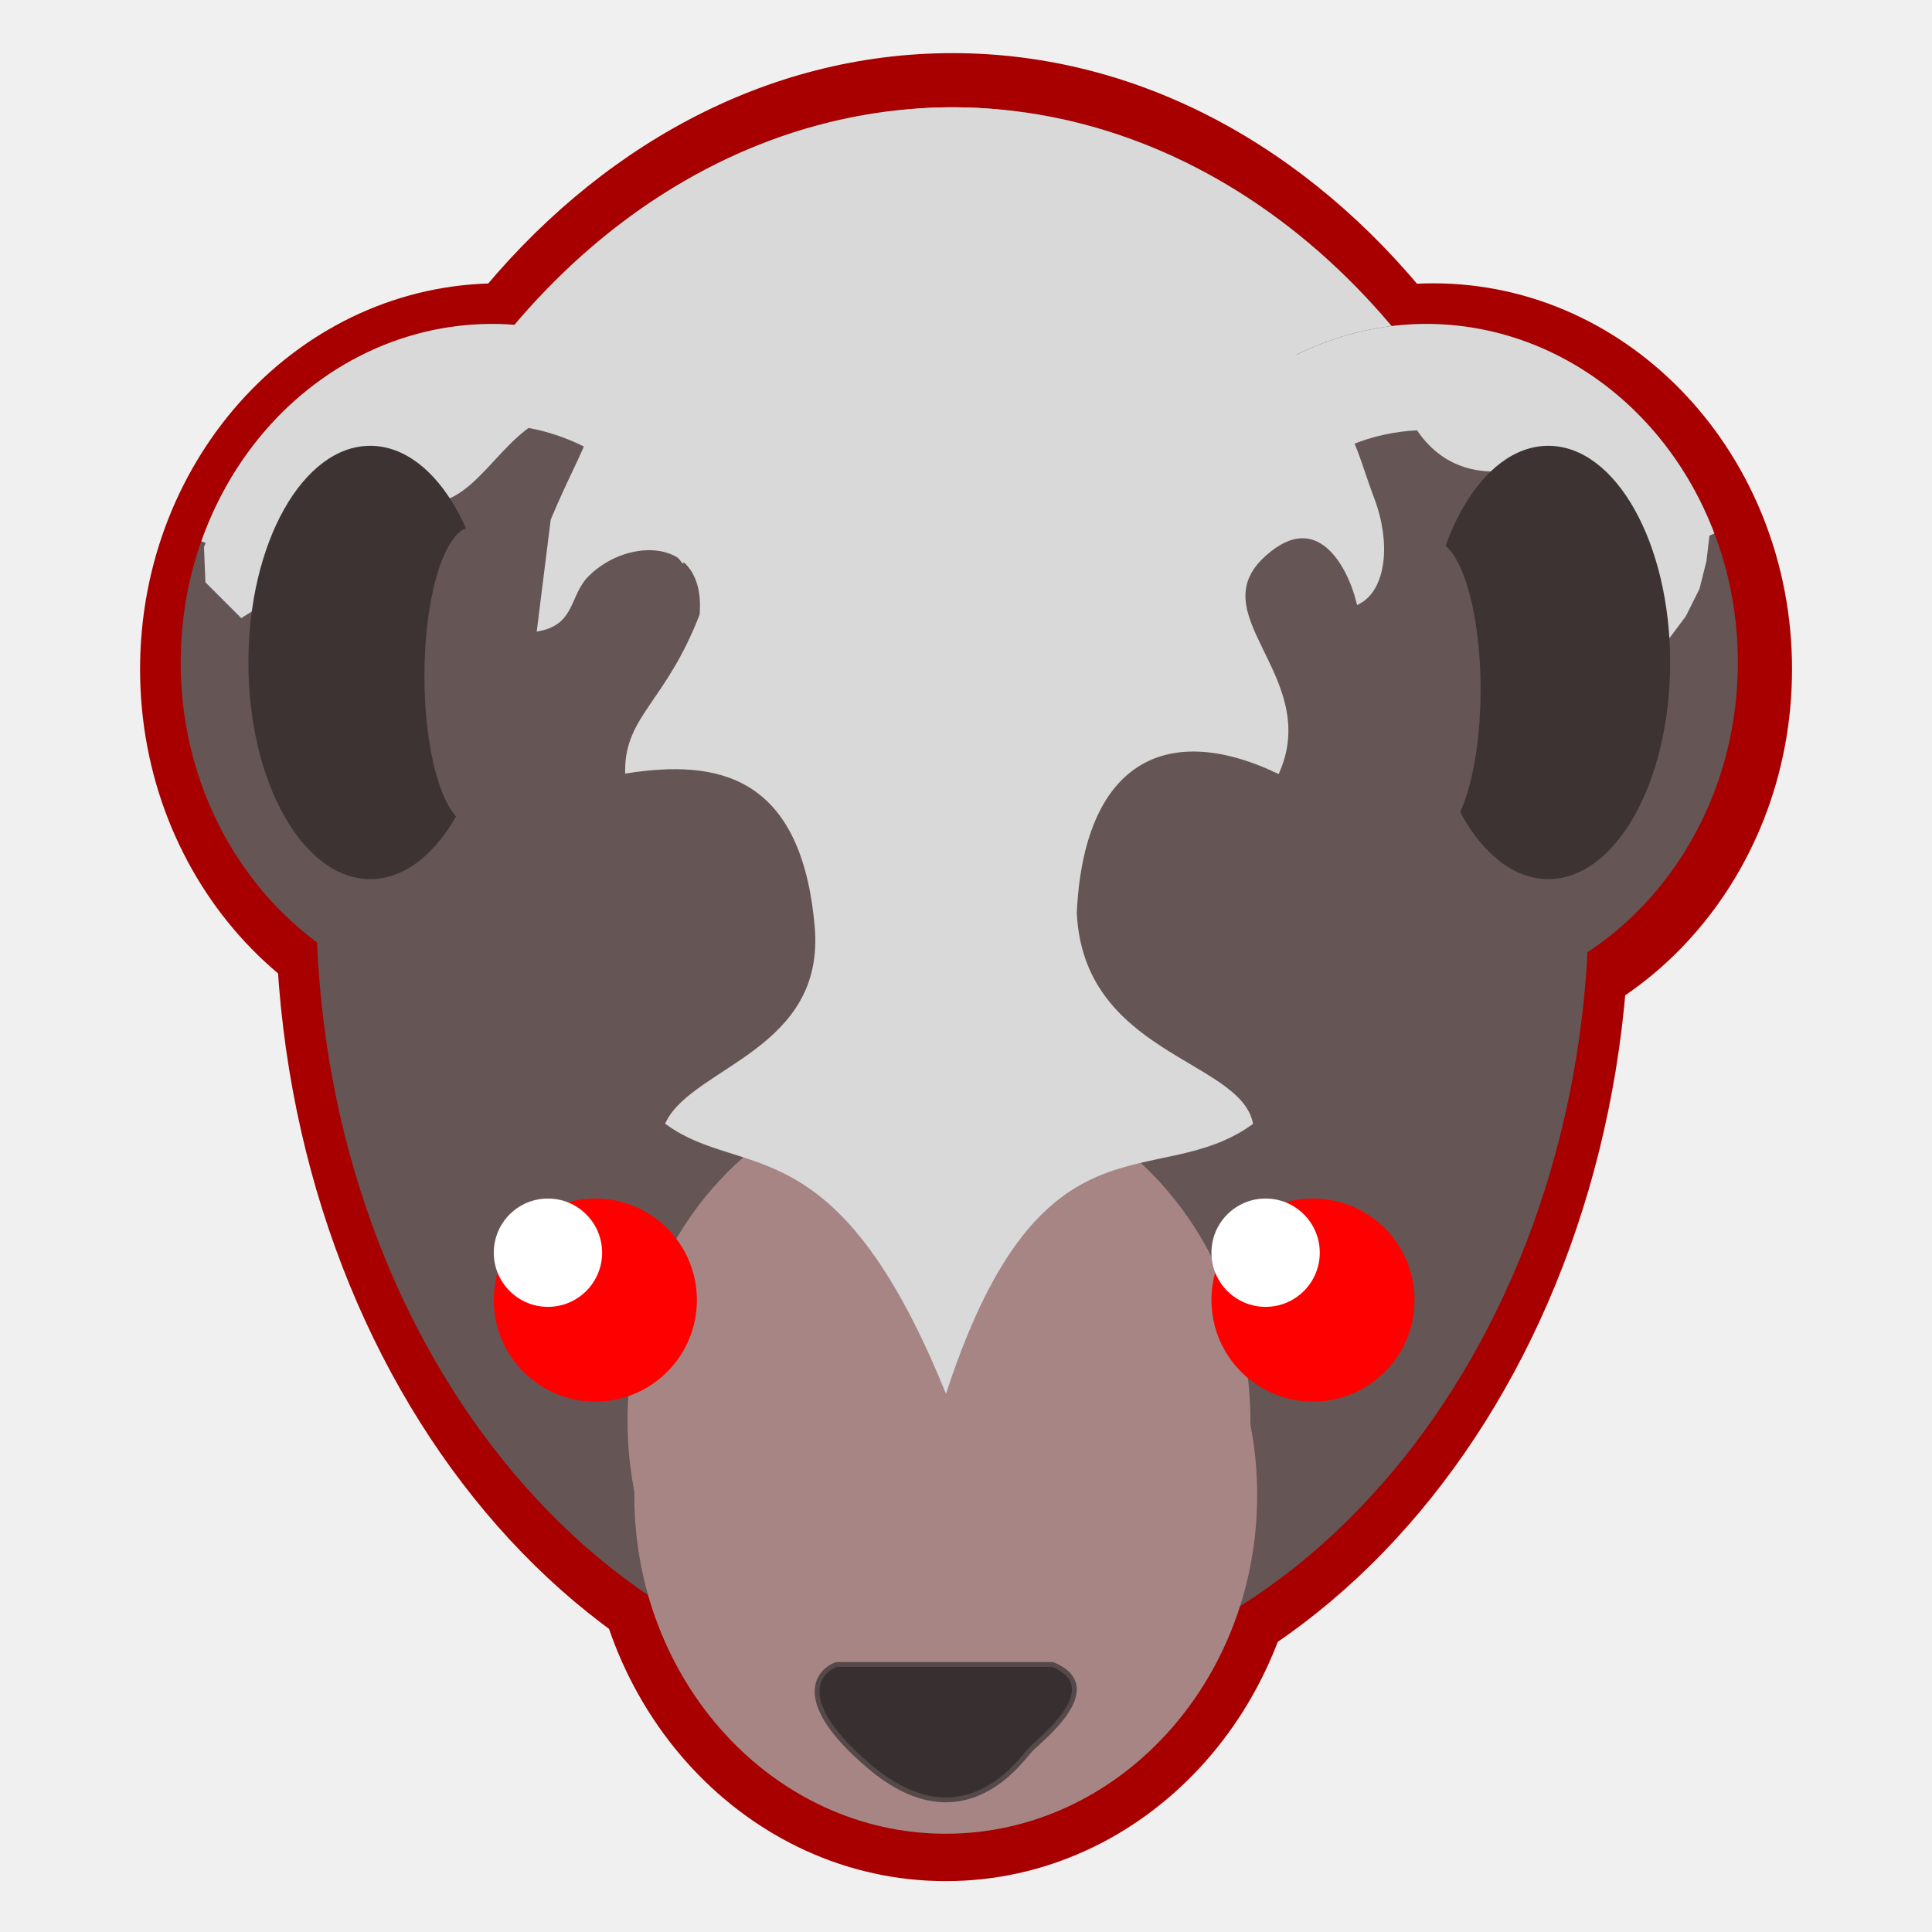
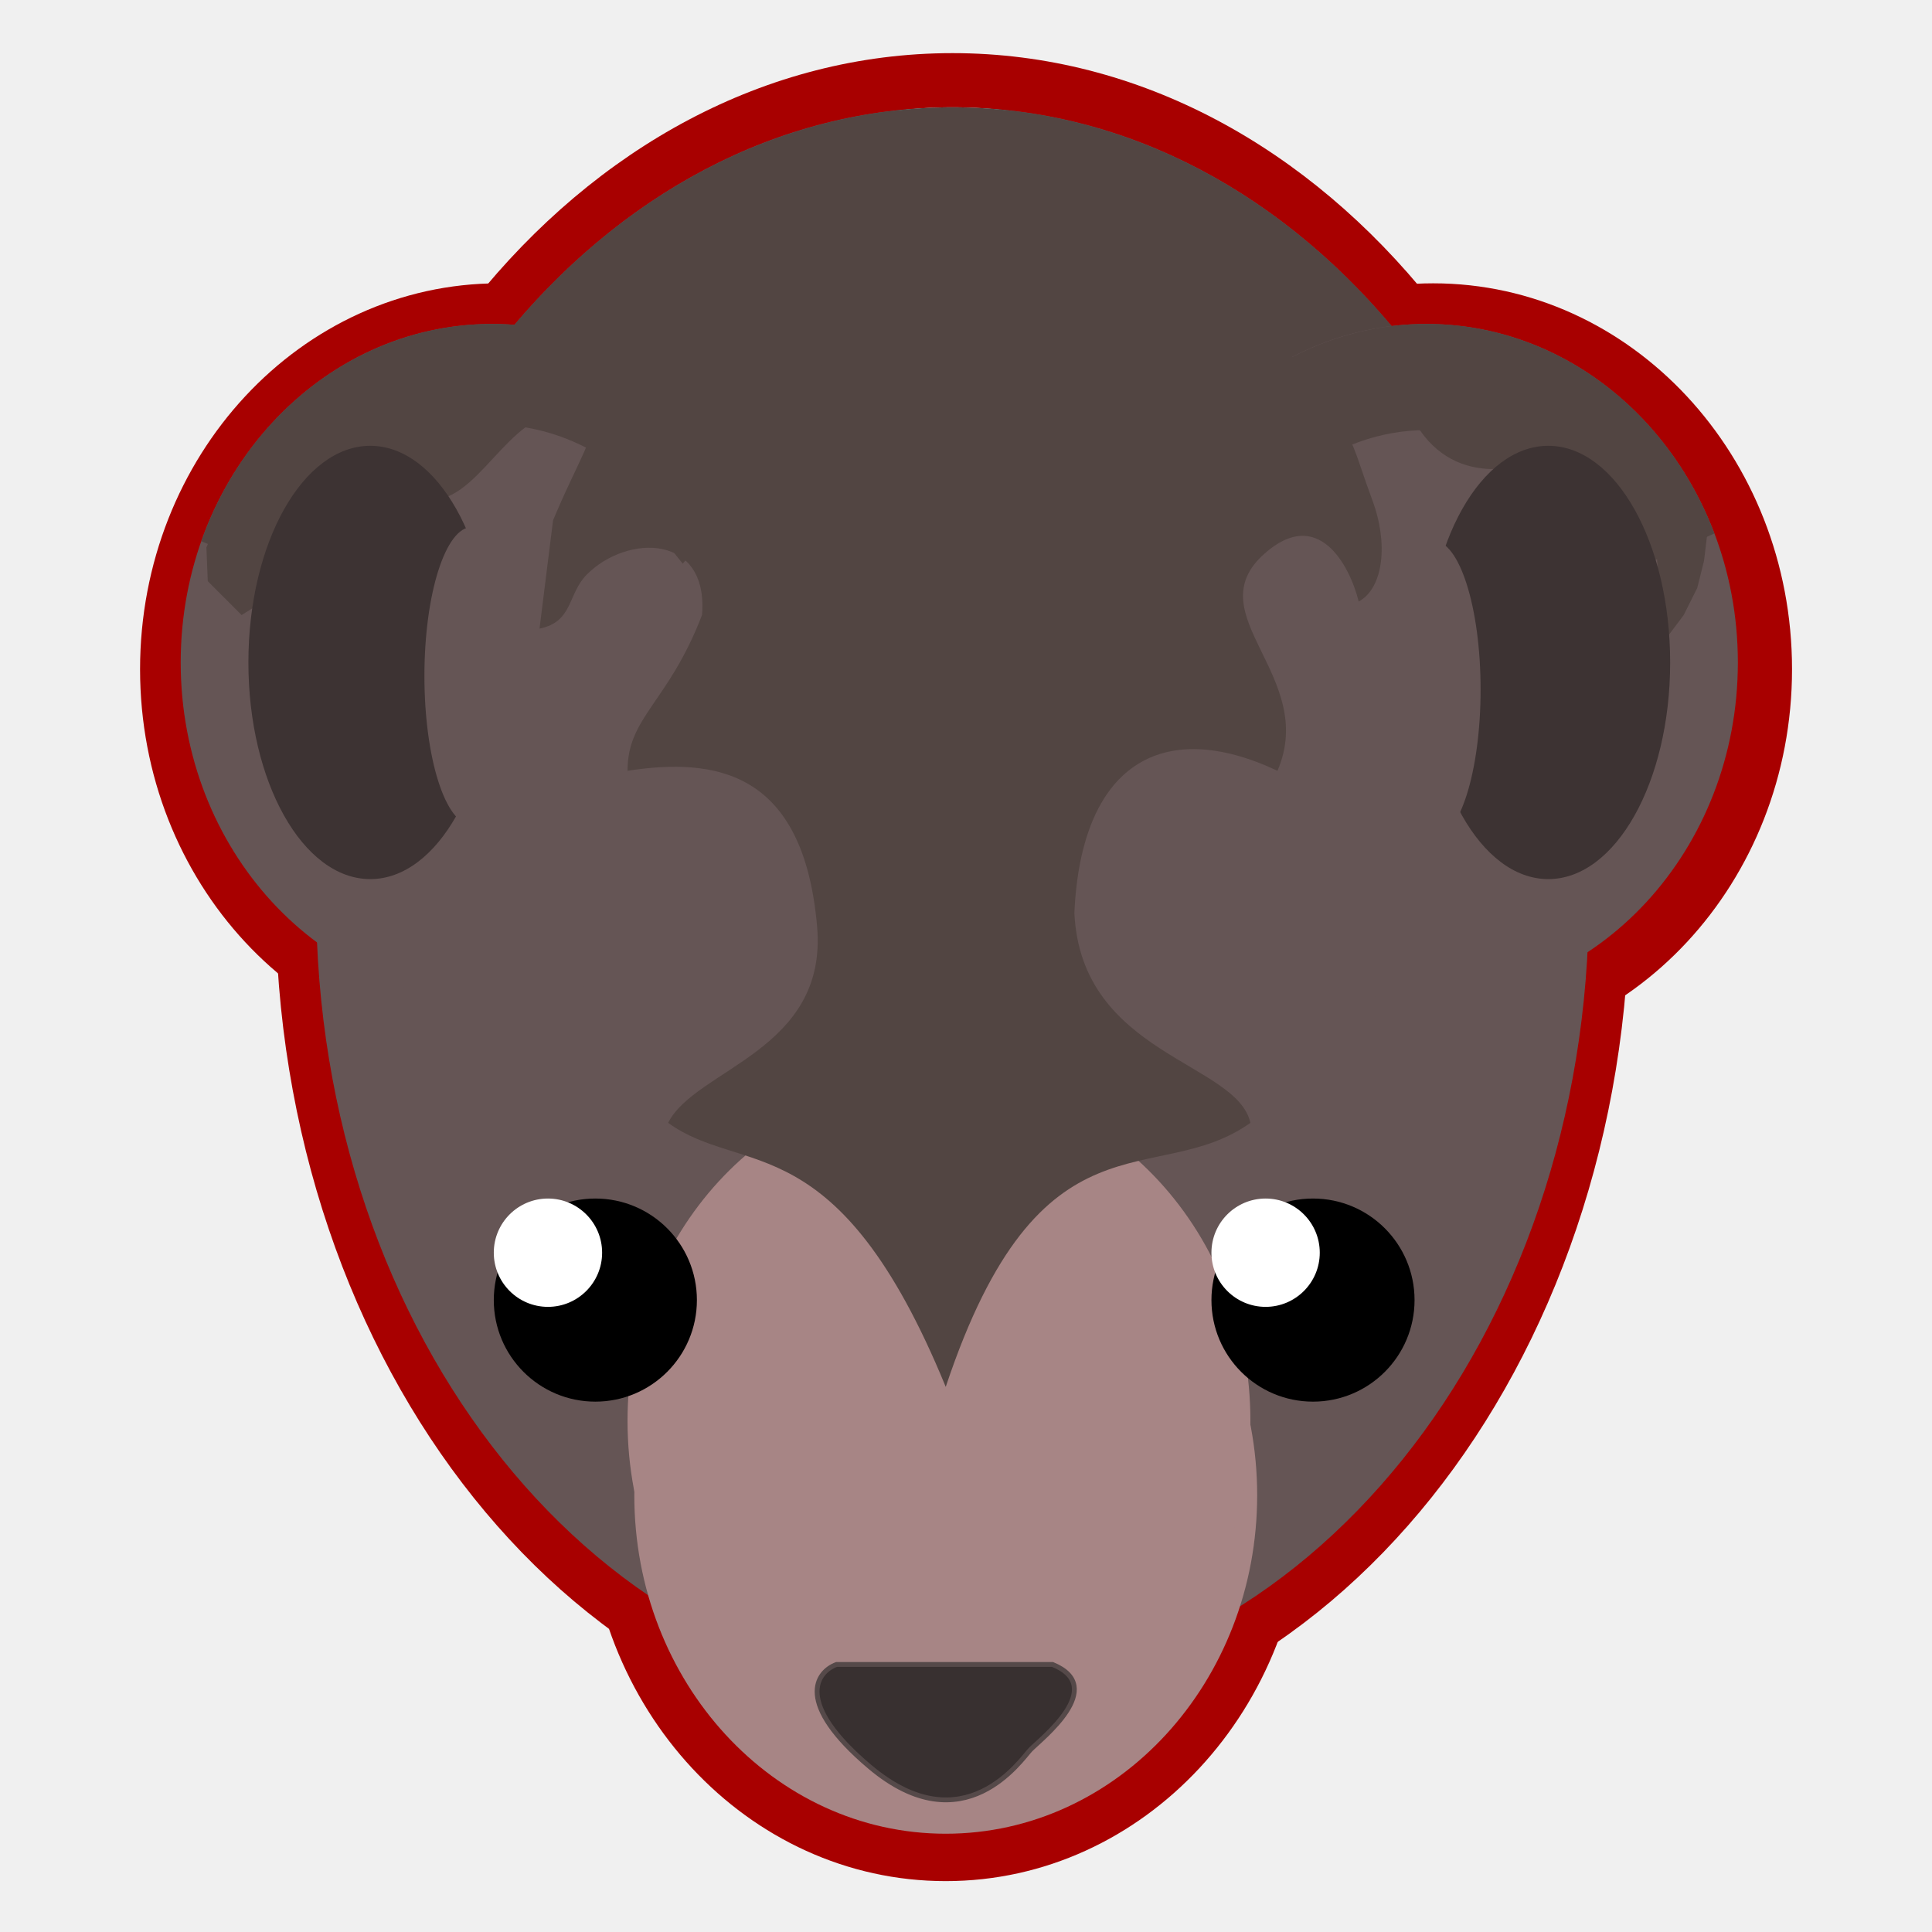
<svg xmlns="http://www.w3.org/2000/svg" width="400" height="400" viewBox="0 0 400 400" fill="none">
  <path d="M270.096 309.567C270.096 353.693 236.835 389.465 195.805 389.465C154.775 389.465 121.514 353.693 121.514 309.567C121.514 265.44 154.775 229.669 195.805 229.669C236.835 229.669 270.096 265.44 270.096 309.567Z" fill="#A80000" />
  <path d="M177.583 138.557C177.583 182.683 144.321 218.455 103.291 218.455C62.261 218.455 29 182.683 29 138.557C29 94.43 62.261 58.659 103.291 58.659C144.321 58.659 177.583 94.43 177.583 138.557Z" fill="#A80000" />
  <path d="M371.02 138.557C371.02 182.683 337.759 218.455 296.729 218.455C255.699 218.455 222.438 182.683 222.438 138.557C222.438 94.43 255.699 58.659 296.729 58.659C337.759 58.659 371.02 94.43 371.02 138.557Z" fill="#A80000" />
  <path d="M337.379 186.215C337.379 282.984 274.622 361.431 197.207 361.431C119.792 361.431 57.034 282.984 57.034 186.215C57.034 89.447 119.792 11 197.207 11C274.622 11 337.379 89.447 337.379 186.215Z" fill="#A80000" />
  <path d="M328.969 186.215C328.969 276.791 269.977 350.217 197.207 350.217C124.437 350.217 65.445 276.791 65.445 186.215C65.445 95.64 124.437 22.214 197.207 22.214C269.977 22.214 328.969 95.64 328.969 186.215Z" fill="#655555" />
  <path d="M261.686 67.069C261.686 91.842 232.818 111.924 197.207 111.924C161.596 111.924 132.727 91.842 132.727 67.069C132.727 42.296 161.596 22.214 197.207 22.214C232.818 22.214 261.686 42.296 261.686 67.069Z" fill="#D9D9D9" />
  <ellipse cx="195.805" cy="309.567" rx="64.479" ry="70.086" fill="#A78585" />
  <ellipse cx="194.403" cy="294.148" rx="64.479" ry="70.086" fill="#A78585" />
  <ellipse cx="101.89" cy="137.155" rx="64.479" ry="70.086" fill="#655555" />
-   <path d="M328.969 186.215C328.969 153.779 321.241 122.071 306.763 95.101C292.284 68.131 271.706 47.111 247.63 34.698C223.553 22.285 197.061 19.037 171.501 25.365C145.942 31.693 122.464 47.313 104.037 70.249L141.362 116.706C152.407 102.958 166.479 93.596 181.799 89.803C197.119 86.01 212.999 87.957 227.43 95.397C241.861 102.837 254.196 115.437 262.874 131.602C271.552 147.768 276.184 166.773 276.184 186.215H328.969Z" fill="#D9D9D9" />
-   <path d="M135.124 77.096C127.052 71.818 118.014 68.528 108.646 67.455C99.278 66.382 89.808 67.553 80.901 70.886C71.994 74.219 63.867 79.632 57.092 86.746C50.317 93.86 45.058 102.5 41.685 112.06L59.592 119.524C61.961 112.808 65.656 106.737 70.416 101.739C75.176 96.741 80.886 92.938 87.143 90.596C93.401 88.255 100.055 87.432 106.636 88.186C113.218 88.939 119.568 91.251 125.239 94.959L135.124 77.096Z" fill="#D9D9D9" />
+   <path d="M328.969 186.215C328.969 153.779 321.241 122.071 306.763 95.101C292.284 68.131 271.706 47.111 247.63 34.698C223.553 22.285 197.061 19.037 171.501 25.365C145.942 31.693 122.464 47.313 104.037 70.249L141.362 116.706C152.407 102.958 166.479 93.596 181.799 89.803C197.119 86.01 212.999 87.957 227.43 95.397C241.861 102.837 254.196 115.437 262.874 131.602C271.552 147.768 276.184 166.773 276.184 186.215H328.969Z" fill="#524542" />
+   <path d="M135.124 77.096C127.052 71.818 118.014 68.528 108.646 67.455C99.278 66.382 89.808 67.553 80.901 70.886C71.994 74.219 63.867 79.632 57.092 86.746C50.317 93.86 45.058 102.5 41.685 112.06L59.592 119.524C61.961 112.808 65.656 106.737 70.416 101.739C75.176 96.741 80.886 92.938 87.143 90.596C93.401 88.255 100.055 87.432 106.636 88.186C113.218 88.939 119.568 91.251 125.239 94.959L135.124 77.096Z" fill="#524542" />
  <ellipse cx="295.327" cy="137.155" rx="64.479" ry="70.086" fill="#655555" />
-   <path d="M354.942 110.448C349.73 96.704 340.633 85.117 328.966 77.362C317.298 69.607 303.664 66.085 290.034 67.305C276.404 68.526 263.484 74.425 253.141 84.151C242.798 93.877 235.568 106.926 232.496 121.411L252.201 126.349C254.31 116.406 259.272 107.45 266.371 100.774C273.471 94.099 282.339 90.049 291.694 89.212C301.049 88.374 310.407 90.791 318.416 96.115C326.424 101.437 332.668 109.39 336.245 118.824L354.942 110.448Z" fill="#D9D9D9" />
-   <path d="M87.872 103.514L50.026 127.343L43.017 120.334L42.737 113.326L45.821 106.317L50.026 99.308C61.24 91.365 85.069 80.245 90.676 76.881C96.283 73.517 133.195 75.479 150.95 76.881L239.258 71.274L299.532 76.881L328.969 86.693L348.593 100.71L351.396 106.317L353.471 110.522L352.798 116.129L351.396 121.736L348.593 127.343L344.387 132.95L342.986 114.727L321.96 93.702C315.419 97.439 300.373 101.271 292.524 86.693C284.674 72.115 278.039 80.619 275.703 86.693C279.908 89.029 280.749 94.543 284.113 103.514C287.478 112.485 286.45 121.736 281.31 124.54C279.441 117.064 272.9 104.635 261.686 114.727C247.669 127.343 272.9 139.958 264.489 159.583C240.66 148.369 223.839 158.181 222.438 189.019C223.839 218.455 256.079 219.857 258.882 232.472C239.258 246.489 215.429 228.267 195.805 287.139C173.377 232.472 153.753 243.686 138.334 232.472C143.941 221.258 171.415 217.614 169.172 191.822C166.369 159.583 148.146 156.779 129.924 159.583C129.924 148.369 138.334 145.565 145.343 127.343C146.745 110.522 129.924 110.522 121.514 118.933C117.471 122.976 118.71 128.745 111.702 130.146L114.505 107.719C121.514 90.898 127.22 85.291 117.309 85.291C104.693 85.291 99.086 104.915 87.872 103.514Z" fill="#D9D9D9" stroke="#D9D9D9" />
+   <path d="M354.942 110.448C349.73 96.704 340.633 85.117 328.966 77.362C317.298 69.607 303.664 66.085 290.034 67.305C276.404 68.526 263.484 74.425 253.141 84.151C242.798 93.877 235.568 106.926 232.496 121.411L252.201 126.349C254.31 116.406 259.272 107.45 266.371 100.774C273.471 94.099 282.339 90.049 291.694 89.212C301.049 88.374 310.407 90.791 318.416 96.115C326.424 101.437 332.668 109.39 336.245 118.824L354.942 110.448Z" fill="#524542" />
+   <path d="M87.872 103.514L50.026 127.343L43.017 120.334L42.737 113.326L45.821 106.317L50.026 99.308C61.24 91.365 85.069 80.245 90.676 76.881C96.283 73.517 133.195 75.479 150.95 76.881L239.258 71.274L299.532 76.881L328.969 86.693L348.593 100.71L351.396 106.317L353.471 110.522L352.798 116.129L351.396 121.736L348.593 127.343L344.387 132.95L342.986 114.727L321.96 93.702C315.419 97.439 300.373 101.271 292.524 86.693C284.674 72.115 278.039 80.619 275.703 86.693C279.908 89.029 280.749 94.543 284.113 103.514C287.478 112.485 286.45 121.736 281.31 124.54C279.441 117.064 272.9 104.635 261.686 114.727C247.669 127.343 272.9 139.958 264.489 159.583C240.66 148.369 223.839 158.181 222.438 189.019C223.839 218.455 256.079 219.857 258.882 232.472C239.258 246.489 215.429 228.267 195.805 287.139C173.377 232.472 153.753 243.686 138.334 232.472C143.941 221.258 171.415 217.614 169.172 191.822C166.369 159.583 148.146 156.779 129.924 159.583C129.924 148.369 138.334 145.565 145.343 127.343C146.745 110.522 129.924 110.522 121.514 118.933C117.471 122.976 118.71 128.745 111.702 130.146L114.505 107.719C121.514 90.898 127.22 85.291 117.309 85.291C104.693 85.291 99.086 104.915 87.872 103.514Z" fill="#524542" />
  <path d="M101.89 137.155C101.89 161.928 90.593 182.01 76.659 182.01C62.724 182.01 51.428 161.928 51.428 137.155C51.428 112.382 62.724 92.3 76.659 92.3C90.593 92.3 101.89 112.382 101.89 137.155Z" fill="#3D3333" />
  <path d="M345.789 137.155C345.789 161.928 334.493 182.01 320.558 182.01C306.624 182.01 295.327 161.928 295.327 137.155C295.327 112.382 306.624 92.3 320.558 92.3C334.493 92.3 345.789 112.382 345.789 137.155Z" fill="#3D3333" />
  <path d="M107.496 139.958C107.496 156.99 103.103 170.796 97.684 170.796C92.265 170.796 87.872 156.99 87.872 139.958C87.872 122.927 92.265 109.121 97.684 109.121C103.103 109.121 107.496 122.927 107.496 139.958Z" fill="#655555" />
  <path d="M306.541 142.762C306.541 159.793 302.148 173.6 296.729 173.6C291.31 173.6 286.917 159.793 286.917 142.762C286.917 125.731 291.31 111.924 296.729 111.924C302.148 111.924 306.541 125.731 306.541 142.762Z" fill="#655555" />
-   <circle cx="123.26" cy="269.169" r="21.026" fill="#FF0000" />
+   <circle cx="123.26" cy="269.169" r="21.026" fill="black" />
  <circle cx="113.448" cy="259.357" r="11.214" fill="white" />
-   <circle cx="271.842" cy="269.169" r="21.026" fill="#FF0000" />
+   <circle cx="271.842" cy="269.169" r="21.026" fill="black" />
  <circle cx="262.03" cy="259.357" r="11.214" fill="white" />
  <path d="M217.929 344.61H173.186C168.98 346.179 164.467 352.61 180.07 365.788C199.573 382.26 211.526 364.119 213.34 362.258C215.634 359.905 229.401 349.316 217.929 344.61Z" fill="#383030" stroke="#554949" />
</svg>
